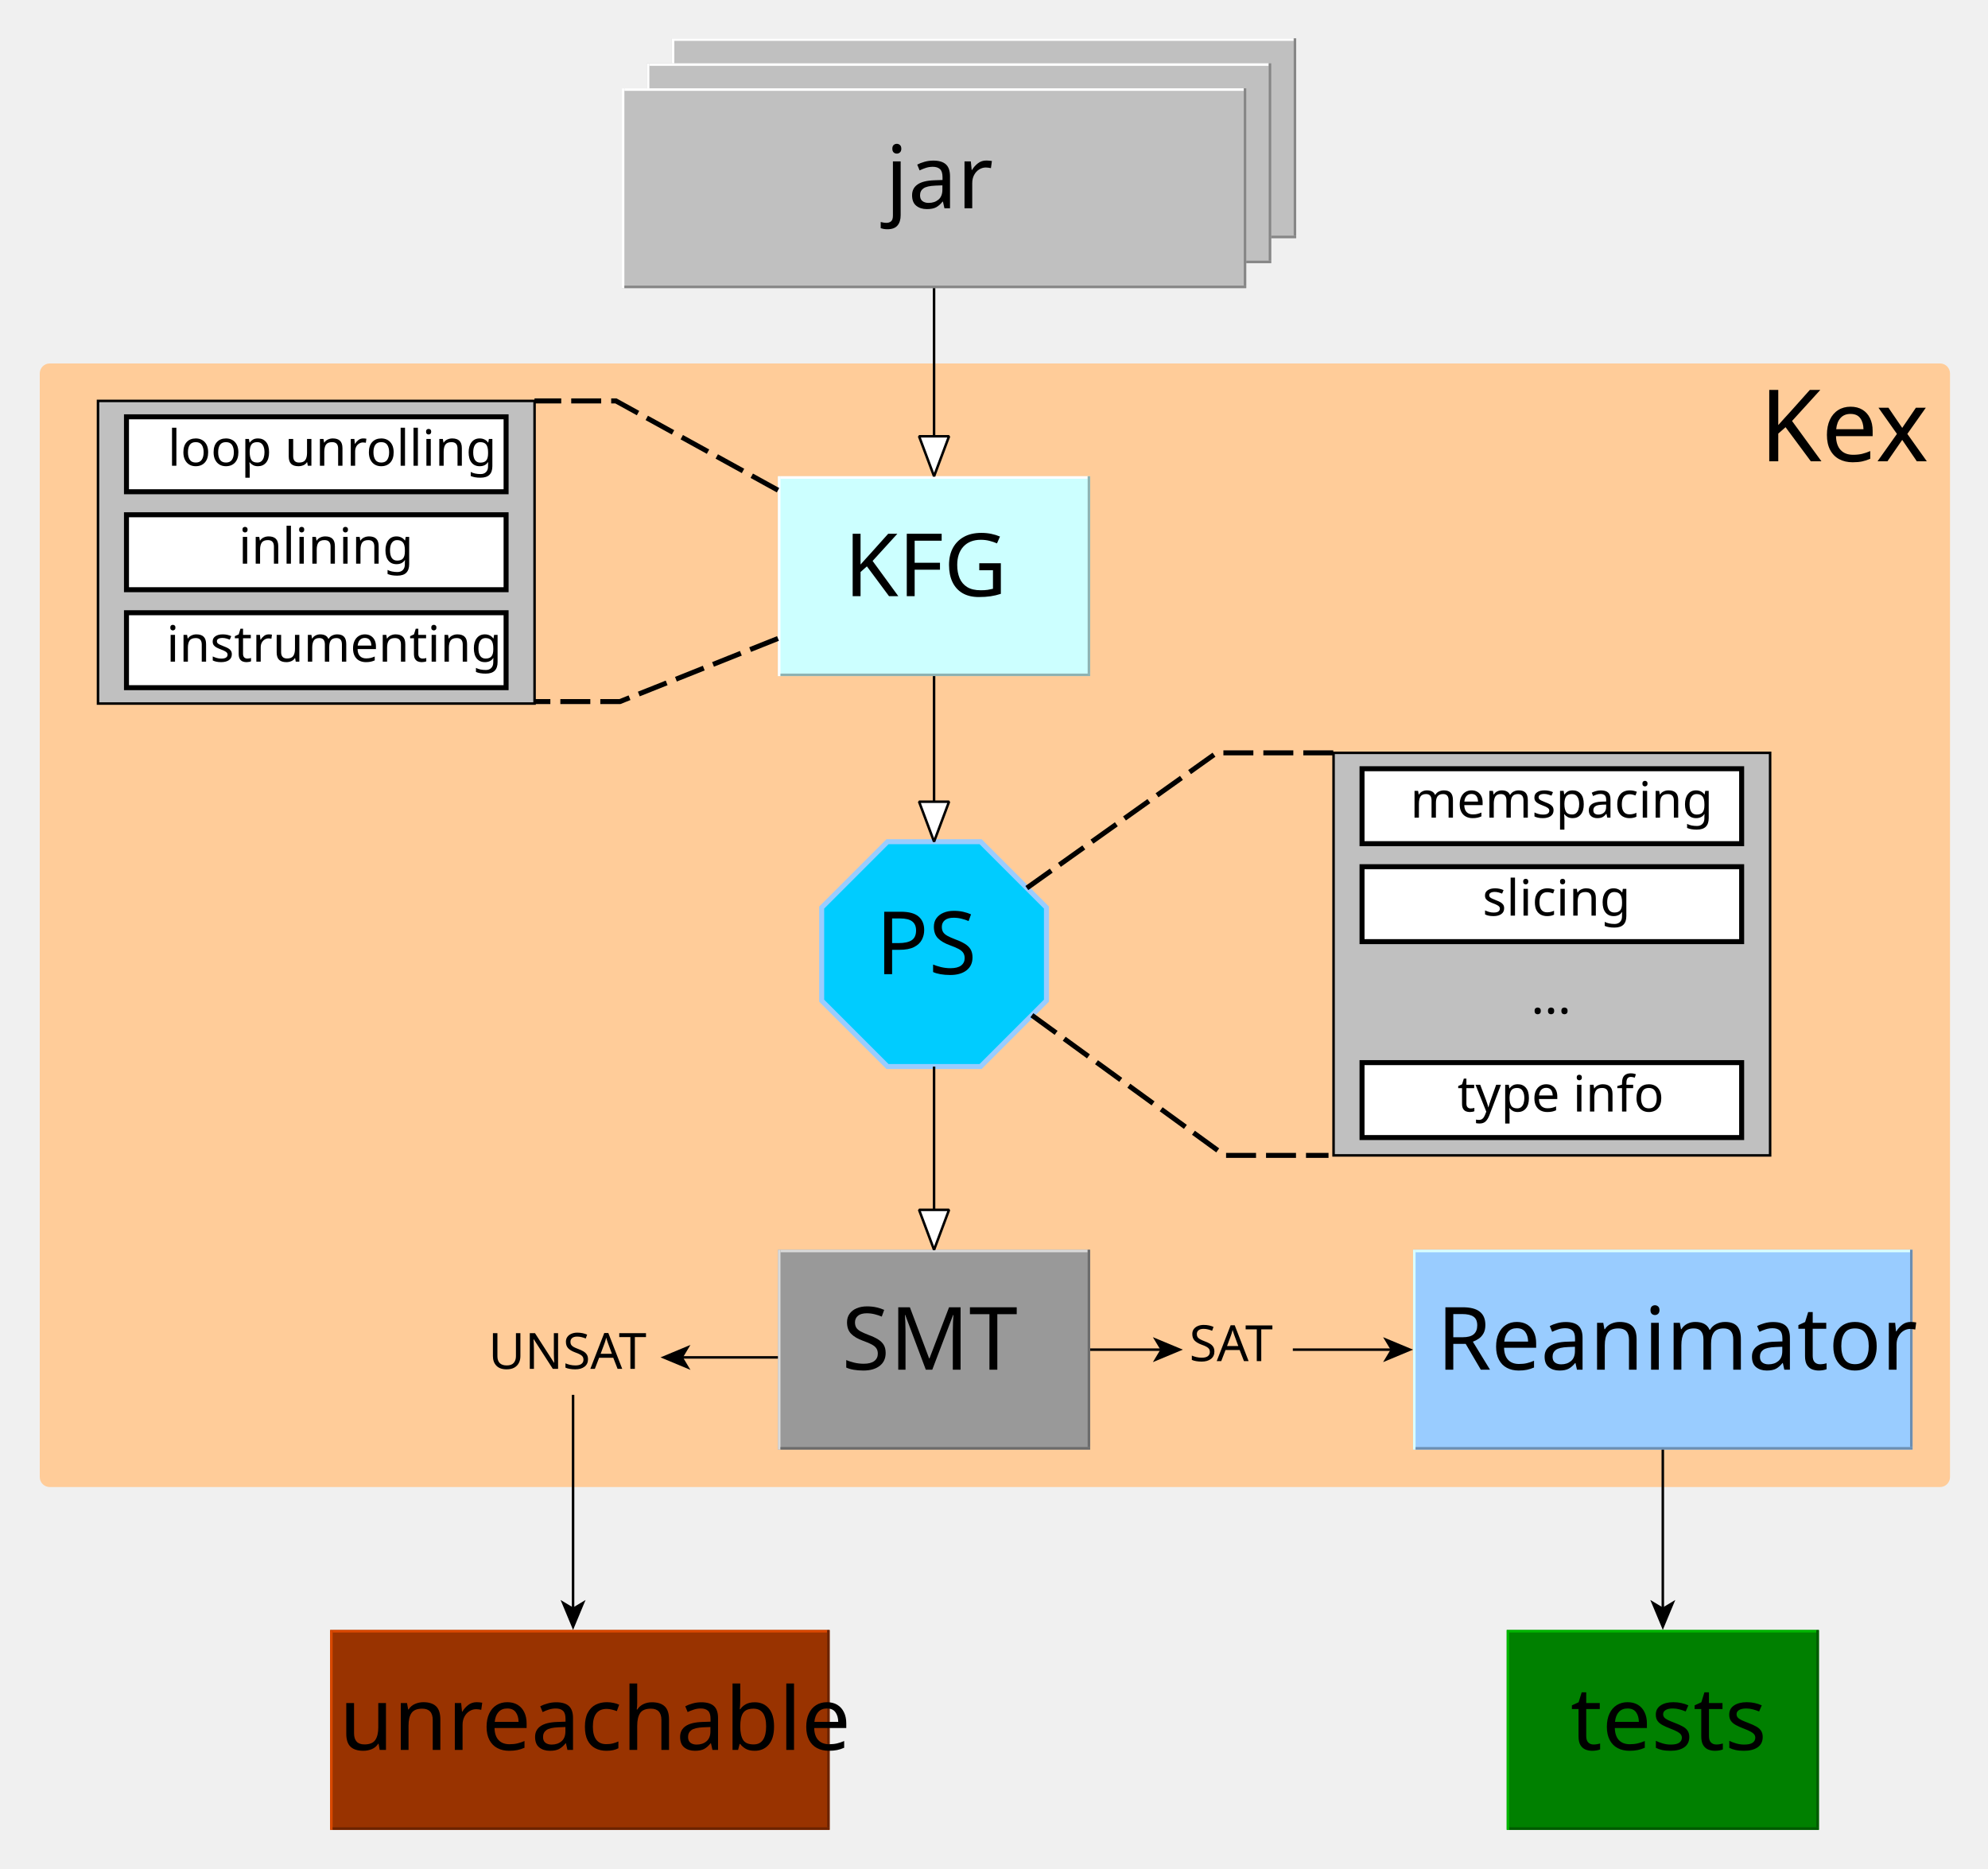
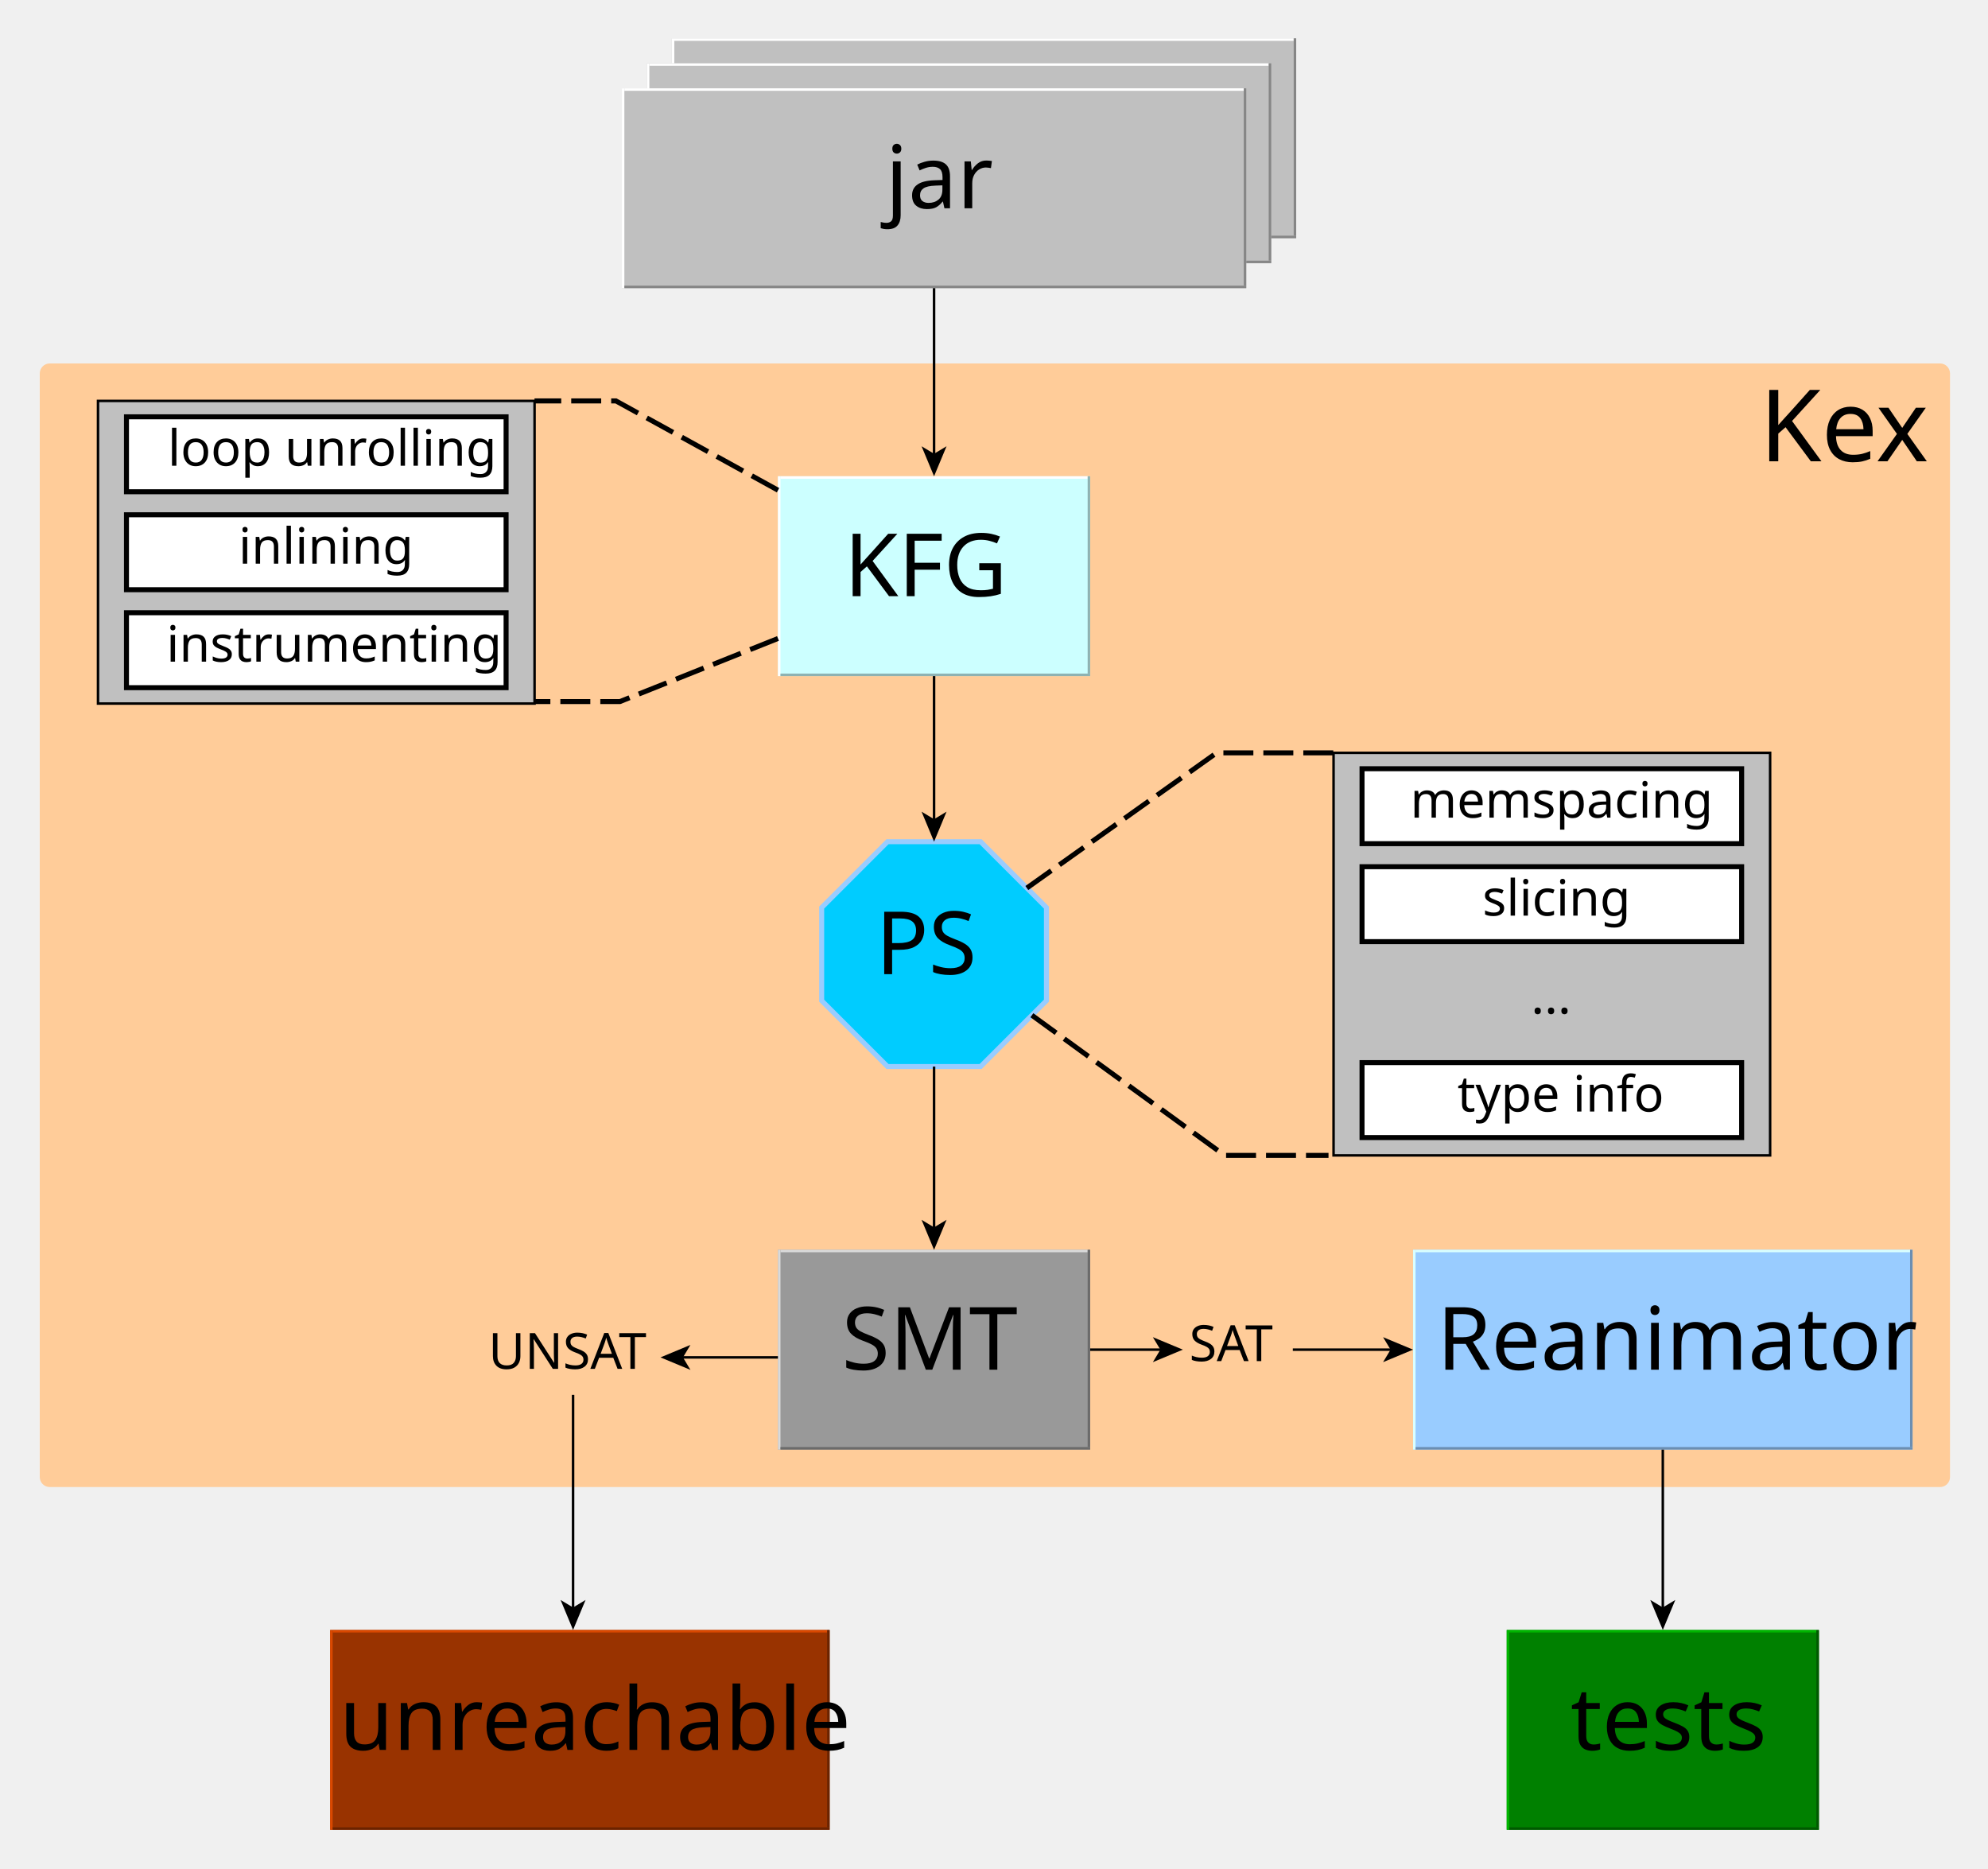
<svg xmlns="http://www.w3.org/2000/svg" fill-opacity="1" color-rendering="auto" color-interpolation="auto" text-rendering="auto" stroke="black" stroke-linecap="square" width="796" stroke-miterlimit="10" shape-rendering="auto" stroke-opacity="1" fill="black" stroke-dasharray="none" font-weight="normal" stroke-width="1" height="748" font-family="'Dialog'" font-style="normal" stroke-linejoin="miter" font-size="12px" stroke-dashoffset="0" image-rendering="auto">
  <defs id="genericDefs" />
  <g>
    <defs id="defs1">
      <linearGradient x1="725" gradientUnits="userSpaceOnUse" x2="785" y1="490.975" y2="490.975" id="linearGradient1" spreadMethod="reflect">
        <stop stop-opacity="1" stop-color="rgb(0,204,255)" offset="0%" />
        <stop stop-opacity="1" stop-color="rgb(0,204,255)" offset="100%" />
      </linearGradient>
      <clipPath clipPathUnits="userSpaceOnUse" id="clipPath1">
        <path d="M0 0 L796 0 L796 748 L0 748 L0 0 Z" />
      </clipPath>
      <clipPath clipPathUnits="userSpaceOnUse" id="clipPath2">
        <path d="M366 154 L1162 154 L1162 902 L366 902 L366 154 Z" />
      </clipPath>
    </defs>
    <g fill="silver" text-rendering="geometricPrecision" shape-rendering="geometricPrecision" transform="matrix(1,0,0,1,-366,-154)" stroke="silver">
      <rect x="635" width="250" height="80" y="169.357" clip-path="url(#clipPath2)" stroke="none" />
    </g>
    <g fill="white" text-rendering="geometricPrecision" shape-rendering="geometricPrecision" transform="matrix(1,0,0,1,-366,-154)" stroke="white">
      <rect x="635" width="1" height="80" y="169.357" clip-path="url(#clipPath2)" stroke="none" />
      <rect x="636" width="248" height="1" y="169.357" clip-path="url(#clipPath2)" stroke="none" />
      <rect x="636" y="248.357" clip-path="url(#clipPath2)" fill="rgb(134,134,134)" width="249" height="1" stroke="none" />
      <rect x="884" y="169.357" clip-path="url(#clipPath2)" fill="rgb(134,134,134)" width="1" height="79" stroke="none" />
    </g>
    <g font-size="35px" stroke-linecap="butt" transform="matrix(1,0,0,1,-366,-154)" text-rendering="geometricPrecision" font-family="sans-serif" shape-rendering="geometricPrecision" stroke-miterlimit="1.45">
      <text x="740.557" xml:space="preserve" y="217.372" clip-path="url(#clipPath2)" stroke="none">jar</text>
    </g>
    <g fill="silver" text-rendering="geometricPrecision" shape-rendering="geometricPrecision" transform="matrix(1,0,0,1,-366,-154)" stroke="silver">
      <rect x="625" width="250" height="80" y="179.357" clip-path="url(#clipPath2)" stroke="none" />
      <rect x="625" y="179.357" clip-path="url(#clipPath2)" fill="white" width="1" height="80" stroke="none" />
      <rect x="626" y="179.357" clip-path="url(#clipPath2)" fill="white" width="248" height="1" stroke="none" />
      <rect x="626" y="258.357" clip-path="url(#clipPath2)" fill="rgb(134,134,134)" width="249" height="1" stroke="none" />
      <rect x="874" y="179.357" clip-path="url(#clipPath2)" fill="rgb(134,134,134)" width="1" height="79" stroke="none" />
    </g>
    <g font-size="35px" stroke-linecap="butt" transform="matrix(1,0,0,1,-366,-154)" text-rendering="geometricPrecision" font-family="sans-serif" shape-rendering="geometricPrecision" stroke-miterlimit="1.45">
      <text x="730.557" xml:space="preserve" y="227.372" clip-path="url(#clipPath2)" stroke="none">jar</text>
    </g>
    <g fill="silver" text-rendering="geometricPrecision" shape-rendering="geometricPrecision" transform="matrix(1,0,0,1,-366,-154)" stroke="silver">
      <rect x="615" width="250" height="80" y="189.357" clip-path="url(#clipPath2)" stroke="none" />
      <rect x="615" y="189.357" clip-path="url(#clipPath2)" fill="white" width="1" height="80" stroke="none" />
      <rect x="616" y="189.357" clip-path="url(#clipPath2)" fill="white" width="248" height="1" stroke="none" />
      <rect x="616" y="268.357" clip-path="url(#clipPath2)" fill="rgb(134,134,134)" width="249" height="1" stroke="none" />
      <rect x="864" y="189.357" clip-path="url(#clipPath2)" fill="rgb(134,134,134)" width="1" height="79" stroke="none" />
    </g>
    <g font-size="35px" stroke-linecap="butt" transform="matrix(1,0,0,1,-366,-154)" text-rendering="geometricPrecision" font-family="sans-serif" shape-rendering="geometricPrecision" stroke-miterlimit="1.45">
      <text x="720.557" xml:space="preserve" y="237.372" clip-path="url(#clipPath2)" stroke="none">jar</text>
    </g>
    <g fill="green" text-rendering="geometricPrecision" shape-rendering="geometricPrecision" transform="matrix(1,0,0,1,-366,-154)" stroke="green">
      <rect x="969.292" width="125" height="80" y="806.556" clip-path="url(#clipPath2)" stroke="none" />
      <rect x="969.292" y="806.556" clip-path="url(#clipPath2)" fill="rgb(0,182,0)" width="1" height="80" stroke="none" />
      <rect x="970.292" y="806.556" clip-path="url(#clipPath2)" fill="rgb(0,182,0)" width="123" height="1" stroke="none" />
      <rect x="970.292" y="885.556" clip-path="url(#clipPath2)" fill="rgb(0,89,0)" width="124" height="1" stroke="none" />
      <rect x="1093.292" y="806.556" clip-path="url(#clipPath2)" fill="rgb(0,89,0)" width="1" height="79" stroke="none" />
    </g>
    <g font-size="35px" stroke-linecap="butt" transform="matrix(1,0,0,1,-366,-154)" text-rendering="geometricPrecision" font-family="sans-serif" shape-rendering="geometricPrecision" stroke-miterlimit="1.45">
      <text x="994.832" xml:space="preserve" y="854.571" clip-path="url(#clipPath2)" stroke="none">tests</text>
    </g>
    <g fill="rgb(255,204,153)" text-rendering="geometricPrecision" shape-rendering="geometricPrecision" transform="matrix(1,0,0,1,-366,-154)" stroke="rgb(255,204,153)">
      <rect x="381.92" y="299.504" clip-path="url(#clipPath2)" width="764.872" rx="4" ry="4" height="449.82" stroke="none" />
      <rect x="405.24" y="314.504" clip-path="url(#clipPath2)" fill="silver" width="174.8" height="121.162" stroke="none" />
    </g>
    <g text-rendering="geometricPrecision" stroke-miterlimit="1.45" shape-rendering="geometricPrecision" transform="matrix(1,0,0,1,-366,-154)" stroke-linecap="butt">
      <rect fill="none" x="405.24" width="174.8" height="121.162" y="314.504" clip-path="url(#clipPath2)" />
      <text x="842.2" font-size="20px" y="698.904" clip-path="url(#clipPath2)" font-family="sans-serif" stroke="none" xml:space="preserve">SAT</text>
      <text x="561.57" font-size="20px" y="702.001" clip-path="url(#clipPath2)" font-family="sans-serif" stroke="none" xml:space="preserve">UNSAT</text>
    </g>
    <g fill="white" text-rendering="geometricPrecision" shape-rendering="geometricPrecision" transform="matrix(1,0,0,1,-366,-154)" stroke="white">
      <rect x="416.64" width="152" height="30" y="399.304" clip-path="url(#clipPath2)" stroke="none" />
    </g>
    <g text-rendering="geometricPrecision" stroke-miterlimit="1.45" stroke-width="2" shape-rendering="geometricPrecision" transform="matrix(1,0,0,1,-366,-154)" stroke-linecap="butt">
      <rect fill="none" x="416.64" width="152" height="30" y="399.304" clip-path="url(#clipPath2)" />
      <text x="432.62" font-size="20px" y="418.884" clip-path="url(#clipPath2)" font-family="sans-serif" stroke="none" stroke-width="1" xml:space="preserve">instrumenting</text>
    </g>
    <g fill="white" text-rendering="geometricPrecision" shape-rendering="geometricPrecision" transform="matrix(1,0,0,1,-366,-154)" stroke="white">
      <rect x="416.64" width="152" height="30" y="360.085" clip-path="url(#clipPath2)" stroke="none" />
    </g>
    <g text-rendering="geometricPrecision" stroke-miterlimit="1.45" stroke-width="2" shape-rendering="geometricPrecision" transform="matrix(1,0,0,1,-366,-154)" stroke-linecap="butt">
      <rect fill="none" x="416.64" width="152" height="30" y="360.085" clip-path="url(#clipPath2)" />
      <text x="461.52" font-size="20px" y="379.665" clip-path="url(#clipPath2)" font-family="sans-serif" stroke="none" stroke-width="1" xml:space="preserve">inlining</text>
    </g>
    <g fill="white" text-rendering="geometricPrecision" shape-rendering="geometricPrecision" transform="matrix(1,0,0,1,-366,-154)" stroke="white">
      <rect x="416.64" width="152" height="30" y="320.866" clip-path="url(#clipPath2)" stroke="none" />
    </g>
    <g text-rendering="geometricPrecision" stroke-miterlimit="1.45" stroke-width="2" shape-rendering="geometricPrecision" transform="matrix(1,0,0,1,-366,-154)" stroke-linecap="butt">
      <rect fill="none" x="416.64" width="152" height="30" y="320.866" clip-path="url(#clipPath2)" />
      <text x="433.17" font-size="20px" y="340.446" clip-path="url(#clipPath2)" font-family="sans-serif" stroke="none" stroke-width="1" xml:space="preserve">loop unrolling</text>
    </g>
    <g fill="silver" text-rendering="geometricPrecision" shape-rendering="geometricPrecision" transform="matrix(1,0,0,1,-366,-154)" stroke="silver">
      <rect x="899.96" width="174.8" height="161.162" y="455.394" clip-path="url(#clipPath2)" stroke="none" />
    </g>
    <g text-rendering="geometricPrecision" stroke-miterlimit="1.45" shape-rendering="geometricPrecision" transform="matrix(1,0,0,1,-366,-154)" stroke-linecap="butt">
      <rect fill="none" x="899.96" width="174.8" height="161.162" y="455.394" clip-path="url(#clipPath2)" />
      <text x="979.02" font-size="20px" y="559.774" clip-path="url(#clipPath2)" font-family="sans-serif" stroke="none" xml:space="preserve">...</text>
    </g>
    <g fill="white" text-rendering="geometricPrecision" shape-rendering="geometricPrecision" transform="matrix(1,0,0,1,-366,-154)" stroke="white">
      <rect x="911.36" width="152" height="30" y="500.975" clip-path="url(#clipPath2)" stroke="none" />
    </g>
    <g text-rendering="geometricPrecision" stroke-miterlimit="1.45" stroke-width="2" shape-rendering="geometricPrecision" transform="matrix(1,0,0,1,-366,-154)" stroke-linecap="butt">
      <rect fill="none" x="911.36" width="152" height="30" y="500.975" clip-path="url(#clipPath2)" />
      <text x="959.58" font-size="20px" y="520.555" clip-path="url(#clipPath2)" font-family="sans-serif" stroke="none" stroke-width="1" xml:space="preserve">slicing</text>
    </g>
    <g fill="white" text-rendering="geometricPrecision" shape-rendering="geometricPrecision" transform="matrix(1,0,0,1,-366,-154)" stroke="white">
      <rect x="911.36" width="152" height="30" y="461.756" clip-path="url(#clipPath2)" stroke="none" />
    </g>
    <g text-rendering="geometricPrecision" stroke-miterlimit="1.45" stroke-width="2" shape-rendering="geometricPrecision" transform="matrix(1,0,0,1,-366,-154)" stroke-linecap="butt">
      <rect fill="none" x="911.36" width="152" height="30" y="461.756" clip-path="url(#clipPath2)" />
      <text x="930.68" font-size="20px" y="481.336" clip-path="url(#clipPath2)" font-family="sans-serif" stroke="none" stroke-width="1" xml:space="preserve">memspacing</text>
    </g>
    <g fill="white" text-rendering="geometricPrecision" shape-rendering="geometricPrecision" transform="matrix(1,0,0,1,-366,-154)" stroke="white">
      <rect x="911.36" width="152" height="30" y="579.413" clip-path="url(#clipPath2)" stroke="none" />
    </g>
    <g text-rendering="geometricPrecision" stroke-miterlimit="1.45" stroke-width="2" shape-rendering="geometricPrecision" transform="matrix(1,0,0,1,-366,-154)" stroke-linecap="butt">
      <rect fill="none" x="911.36" width="152" height="30" y="579.413" clip-path="url(#clipPath2)" />
      <text x="949.56" font-size="20px" y="598.993" clip-path="url(#clipPath2)" font-family="sans-serif" stroke="none" stroke-width="1" xml:space="preserve">type info</text>
    </g>
    <g fill="rgb(204,255,255)" text-rendering="geometricPrecision" shape-rendering="geometricPrecision" transform="matrix(1,0,0,1,-366,-154)" stroke="rgb(204,255,255)">
      <rect x="677.5" width="125" height="80" y="344.666" clip-path="url(#clipPath2)" stroke="none" />
      <rect x="677.5" y="344.666" clip-path="url(#clipPath2)" fill="white" width="1" height="80" stroke="none" />
      <rect x="678.5" y="344.666" clip-path="url(#clipPath2)" fill="white" width="123" height="1" stroke="none" />
      <rect x="678.5" y="423.666" clip-path="url(#clipPath2)" fill="rgb(142,178,178)" width="124" height="1" stroke="none" />
      <rect x="801.5" y="344.666" clip-path="url(#clipPath2)" fill="rgb(142,178,178)" width="1" height="79" stroke="none" />
    </g>
    <g font-size="35px" stroke-linecap="butt" transform="matrix(1,0,0,1,-366,-154)" text-rendering="geometricPrecision" font-family="sans-serif" shape-rendering="geometricPrecision" stroke-miterlimit="1.45">
      <text x="704.02" xml:space="preserve" y="392.681" clip-path="url(#clipPath2)" stroke="none">KFG</text>
    </g>
    <g fill="url(#linearGradient1)" text-rendering="geometricPrecision" shape-rendering="geometricPrecision" transform="matrix(1,0,0,1,-366,-154)" stroke="url(#linearGradient1)">
-       <path d="M695 517.335 L721.361 490.975 L758.64 490.975 L785 517.335 L785 554.614 L758.64 580.975 L721.361 580.975 L695 554.614 Z" fill-rule="evenodd" clip-path="url(#clipPath2)" stroke="none" />
+       <path d="M695 517.335 L721.36 490.975 L758.64 490.975 L785 517.335 L785 554.615 L758.64 580.975 L721.36 580.975 L695 554.615 Z" fill-rule="evenodd" clip-path="url(#clipPath2)" stroke="none" />
    </g>
    <g stroke-linecap="butt" transform="matrix(1,0,0,1,-366,-154)" fill="rgb(153,204,255)" text-rendering="geometricPrecision" shape-rendering="geometricPrecision" stroke="rgb(153,204,255)" stroke-width="2" stroke-miterlimit="1.45">
-       <path fill="none" d="M695 517.335 L721.361 490.975 L758.64 490.975 L785 517.335 L785 554.614 L758.64 580.975 L721.361 580.975 L695 554.614 Z" fill-rule="evenodd" clip-path="url(#clipPath2)" />
+       <path fill="none" d="M695 517.335 L721.36 490.975 L758.64 490.975 L785 517.335 L785 554.615 L758.64 580.975 L721.36 580.975 L695 554.615 Z" fill-rule="evenodd" clip-path="url(#clipPath2)" />
    </g>
    <g font-size="35px" stroke-linecap="butt" transform="matrix(1,0,0,1,-366,-154)" text-rendering="geometricPrecision" font-family="sans-serif" shape-rendering="geometricPrecision" stroke-miterlimit="1.45">
      <text x="716.655" xml:space="preserve" y="543.99" clip-path="url(#clipPath2)" stroke="none">PS</text>
    </g>
    <g fill="rgb(153,153,153)" text-rendering="geometricPrecision" shape-rendering="geometricPrecision" transform="matrix(1,0,0,1,-366,-154)" stroke="rgb(153,153,153)">
      <rect x="677.5" width="125" height="80" y="654.324" clip-path="url(#clipPath2)" stroke="none" />
      <rect x="677.5" y="654.324" clip-path="url(#clipPath2)" fill="rgb(218,218,218)" width="1" height="80" stroke="none" />
      <rect x="678.5" y="654.324" clip-path="url(#clipPath2)" fill="rgb(218,218,218)" width="123" height="1" stroke="none" />
      <rect x="678.5" y="733.324" clip-path="url(#clipPath2)" fill="rgb(107,107,107)" width="124" height="1" stroke="none" />
      <rect x="801.5" y="654.324" clip-path="url(#clipPath2)" fill="rgb(107,107,107)" width="1" height="79" stroke="none" />
    </g>
    <g font-size="35px" stroke-linecap="butt" transform="matrix(1,0,0,1,-366,-154)" text-rendering="geometricPrecision" font-family="sans-serif" shape-rendering="geometricPrecision" stroke-miterlimit="1.45">
      <text x="703.057" xml:space="preserve" y="702.339" clip-path="url(#clipPath2)" stroke="none">SMT</text>
    </g>
    <g fill="rgb(153,204,255)" text-rendering="geometricPrecision" shape-rendering="geometricPrecision" transform="matrix(1,0,0,1,-366,-154)" stroke="rgb(153,204,255)">
      <rect x="931.792" width="200" height="80" y="654.324" clip-path="url(#clipPath2)" stroke="none" />
      <rect x="931.792" y="654.324" clip-path="url(#clipPath2)" fill="rgb(218,255,255)" width="1" height="80" stroke="none" />
      <rect x="932.792" y="654.324" clip-path="url(#clipPath2)" fill="rgb(218,255,255)" width="198" height="1" stroke="none" />
      <rect x="932.792" y="733.324" clip-path="url(#clipPath2)" fill="rgb(107,142,178)" width="199" height="1" stroke="none" />
      <rect x="1130.792" y="654.324" clip-path="url(#clipPath2)" fill="rgb(107,142,178)" width="1" height="79" stroke="none" />
    </g>
    <g font-size="35px" stroke-linecap="butt" transform="matrix(1,0,0,1,-366,-154)" text-rendering="geometricPrecision" font-family="sans-serif" shape-rendering="geometricPrecision" stroke-miterlimit="1.45">
      <text x="941.352" xml:space="preserve" y="702.339" clip-path="url(#clipPath2)" stroke="none">Reanimator</text>
      <text x="1070.54" xml:space="preserve" font-size="40px" y="338.664" clip-path="url(#clipPath2)" stroke="none">Kex</text>
    </g>
    <g fill="rgb(153,51,0)" text-rendering="geometricPrecision" shape-rendering="geometricPrecision" transform="matrix(1,0,0,1,-366,-154)" stroke="rgb(153,51,0)">
      <rect x="498.191" width="200" height="80" y="806.556" clip-path="url(#clipPath2)" stroke="none" />
      <rect x="498.191" y="806.556" clip-path="url(#clipPath2)" fill="rgb(218,72,0)" width="1" height="80" stroke="none" />
      <rect x="499.191" y="806.556" clip-path="url(#clipPath2)" fill="rgb(218,72,0)" width="198" height="1" stroke="none" />
      <rect x="499.191" y="885.556" clip-path="url(#clipPath2)" fill="rgb(107,35,0)" width="199" height="1" stroke="none" />
      <rect x="697.191" y="806.556" clip-path="url(#clipPath2)" fill="rgb(107,35,0)" width="1" height="79" stroke="none" />
    </g>
    <g font-size="35px" stroke-linecap="butt" transform="matrix(1,0,0,1,-366,-154)" text-rendering="geometricPrecision" font-family="sans-serif" shape-rendering="geometricPrecision" stroke-miterlimit="1.45">
      <text x="501.888" xml:space="preserve" y="854.571" clip-path="url(#clipPath2)" stroke="none">unreachable</text>
-       <path fill="none" d="M740 269.36 L740 329.664" clip-path="url(#clipPath2)" />
-     </g>
-     <g stroke-linecap="butt" transform="matrix(1,0,0,1,-366,-154)" fill="white" text-rendering="geometricPrecision" shape-rendering="geometricPrecision" stroke="white" stroke-miterlimit="1.45">
-       <path d="M740 344.664 L746 328.664 L734 328.664 Z" stroke="none" clip-path="url(#clipPath2)" />
-       <path fill="none" d="M740 344.664 L746 328.664 L734 328.664 Z" clip-path="url(#clipPath2)" stroke="black" />
+       <path fill="none" d="M740 269.36 L740 336.664" clip-path="url(#clipPath2)" />
+       <path d="M740 344.664 L745 332.664 L740 335.664 L735 332.664 Z" stroke="none" clip-path="url(#clipPath2)" />
    </g>
    <g stroke-linecap="butt" transform="matrix(1,0,0,1,-366,-154)" text-rendering="geometricPrecision" shape-rendering="geometricPrecision" stroke-dasharray="12,4" stroke-width="2" stroke-miterlimit="1.45">
      <path fill="none" d="M677.523 350.253 L612.62 314.504 L580.018 314.504" clip-path="url(#clipPath2)" />
      <path fill="none" d="M677.509 409.606 L614.22 434.866 L580.055 434.866" clip-path="url(#clipPath2)" />
-       <path fill="none" stroke-dasharray="none" d="M740 424.673 L740 475.949" stroke-width="1" clip-path="url(#clipPath2)" />
-     </g>
-     <g stroke-linecap="butt" transform="matrix(1,0,0,1,-366,-154)" fill="white" text-rendering="geometricPrecision" shape-rendering="geometricPrecision" stroke="white" stroke-miterlimit="1.45">
-       <path d="M740 490.949 L746 474.949 L734 474.949 Z" stroke="none" clip-path="url(#clipPath2)" />
-       <path fill="none" d="M740 490.949 L746 474.949 L734 474.949 Z" clip-path="url(#clipPath2)" stroke="black" />
-     </g>
-     <g stroke-linecap="butt" transform="matrix(1,0,0,1,-366,-154)" text-rendering="geometricPrecision" shape-rendering="geometricPrecision" stroke-dasharray="12,4" stroke-width="2" stroke-miterlimit="1.45">
+       <path fill="none" stroke-dasharray="none" d="M740 424.673 L740 482.949" stroke-width="1" clip-path="url(#clipPath2)" />
+       <path stroke-dasharray="none" d="M740 490.949 L745 478.949 L740 481.949 L735 478.949 Z" stroke-width="1" clip-path="url(#clipPath2)" stroke="none" />
      <path fill="none" d="M777.152 509.515 L853.14 455.394 L899.966 455.394" clip-path="url(#clipPath2)" />
      <path fill="none" d="M779.166 560.443 L856.34 616.556 L897.94 616.556" clip-path="url(#clipPath2)" />
-       <path fill="none" stroke-dasharray="none" d="M740 581.013 L740 639.35" stroke-width="1" clip-path="url(#clipPath2)" />
-     </g>
-     <g stroke-linecap="butt" transform="matrix(1,0,0,1,-366,-154)" fill="white" text-rendering="geometricPrecision" shape-rendering="geometricPrecision" stroke="white" stroke-miterlimit="1.45">
-       <path d="M740 654.35 L746 638.35 L734 638.35 Z" stroke="none" clip-path="url(#clipPath2)" />
-       <path fill="none" d="M740 654.35 L746 638.35 L734 638.35 Z" clip-path="url(#clipPath2)" stroke="black" />
-       <path fill="none" d="M802.524 694.324 L831.614 694.324" clip-path="url(#clipPath2)" stroke="black" />
-       <path fill="black" d="M839.614 694.324 L827.614 689.324 L830.614 694.324 L827.614 699.324 Z" clip-path="url(#clipPath2)" stroke="none" />
-       <path fill="none" d="M677.479 697.421 L638.46 697.421" clip-path="url(#clipPath2)" stroke="black" />
-       <path fill="black" d="M630.46 697.421 L642.46 702.421 L639.46 697.421 L642.46 692.421 Z" clip-path="url(#clipPath2)" stroke="none" />
-       <path fill="none" d="M883.65 694.324 L923.789 694.324" clip-path="url(#clipPath2)" stroke="black" />
-       <path fill="black" d="M931.789 694.324 L919.789 689.324 L922.789 694.324 L919.789 699.324 Z" clip-path="url(#clipPath2)" stroke="none" />
-       <path fill="none" d="M1031.792 734.352 L1031.792 798.534" clip-path="url(#clipPath2)" stroke="black" />
-       <path fill="black" d="M1031.792 806.534 L1036.792 794.534 L1031.792 797.534 L1026.792 794.534 Z" clip-path="url(#clipPath2)" stroke="none" />
-       <path fill="none" d="M595.46 712.421 L595.46 798.533" clip-path="url(#clipPath2)" stroke="black" />
-       <path fill="black" d="M595.46 806.533 L600.46 794.533 L595.46 797.533 L590.46 794.533 Z" clip-path="url(#clipPath2)" stroke="none" />
+       <path fill="none" stroke-dasharray="none" d="M740 581.013 L740 646.35" stroke-width="1" clip-path="url(#clipPath2)" />
+       <path stroke-dasharray="none" d="M740 654.35 L745 642.35 L740 645.35 L735 642.35 Z" stroke-width="1" clip-path="url(#clipPath2)" stroke="none" />
+       <path fill="none" stroke-dasharray="none" d="M802.524 694.324 L831.614 694.324" stroke-width="1" clip-path="url(#clipPath2)" />
+       <path stroke-dasharray="none" d="M839.614 694.324 L827.614 689.324 L830.614 694.324 L827.614 699.324 Z" stroke-width="1" clip-path="url(#clipPath2)" stroke="none" />
+       <path fill="none" stroke-dasharray="none" d="M677.479 697.421 L638.46 697.421" stroke-width="1" clip-path="url(#clipPath2)" />
+       <path stroke-dasharray="none" d="M630.46 697.421 L642.46 702.421 L639.46 697.421 L642.46 692.421 Z" stroke-width="1" clip-path="url(#clipPath2)" stroke="none" />
+       <path fill="none" stroke-dasharray="none" d="M883.65 694.324 L923.789 694.324" stroke-width="1" clip-path="url(#clipPath2)" />
+       <path stroke-dasharray="none" d="M931.789 694.324 L919.789 689.324 L922.789 694.324 L919.789 699.324 Z" stroke-width="1" clip-path="url(#clipPath2)" stroke="none" />
+       <path fill="none" stroke-dasharray="none" d="M1031.792 734.352 L1031.792 798.534" stroke-width="1" clip-path="url(#clipPath2)" />
+       <path stroke-dasharray="none" d="M1031.792 806.534 L1036.792 794.534 L1031.792 797.534 L1026.792 794.534 Z" stroke-width="1" clip-path="url(#clipPath2)" stroke="none" />
+       <path fill="none" stroke-dasharray="none" d="M595.46 712.421 L595.46 798.533" stroke-width="1" clip-path="url(#clipPath2)" />
+       <path stroke-dasharray="none" d="M595.46 806.533 L600.46 794.533 L595.46 797.533 L590.46 794.533 Z" stroke-width="1" clip-path="url(#clipPath2)" stroke="none" />
    </g>
  </g>
</svg>
